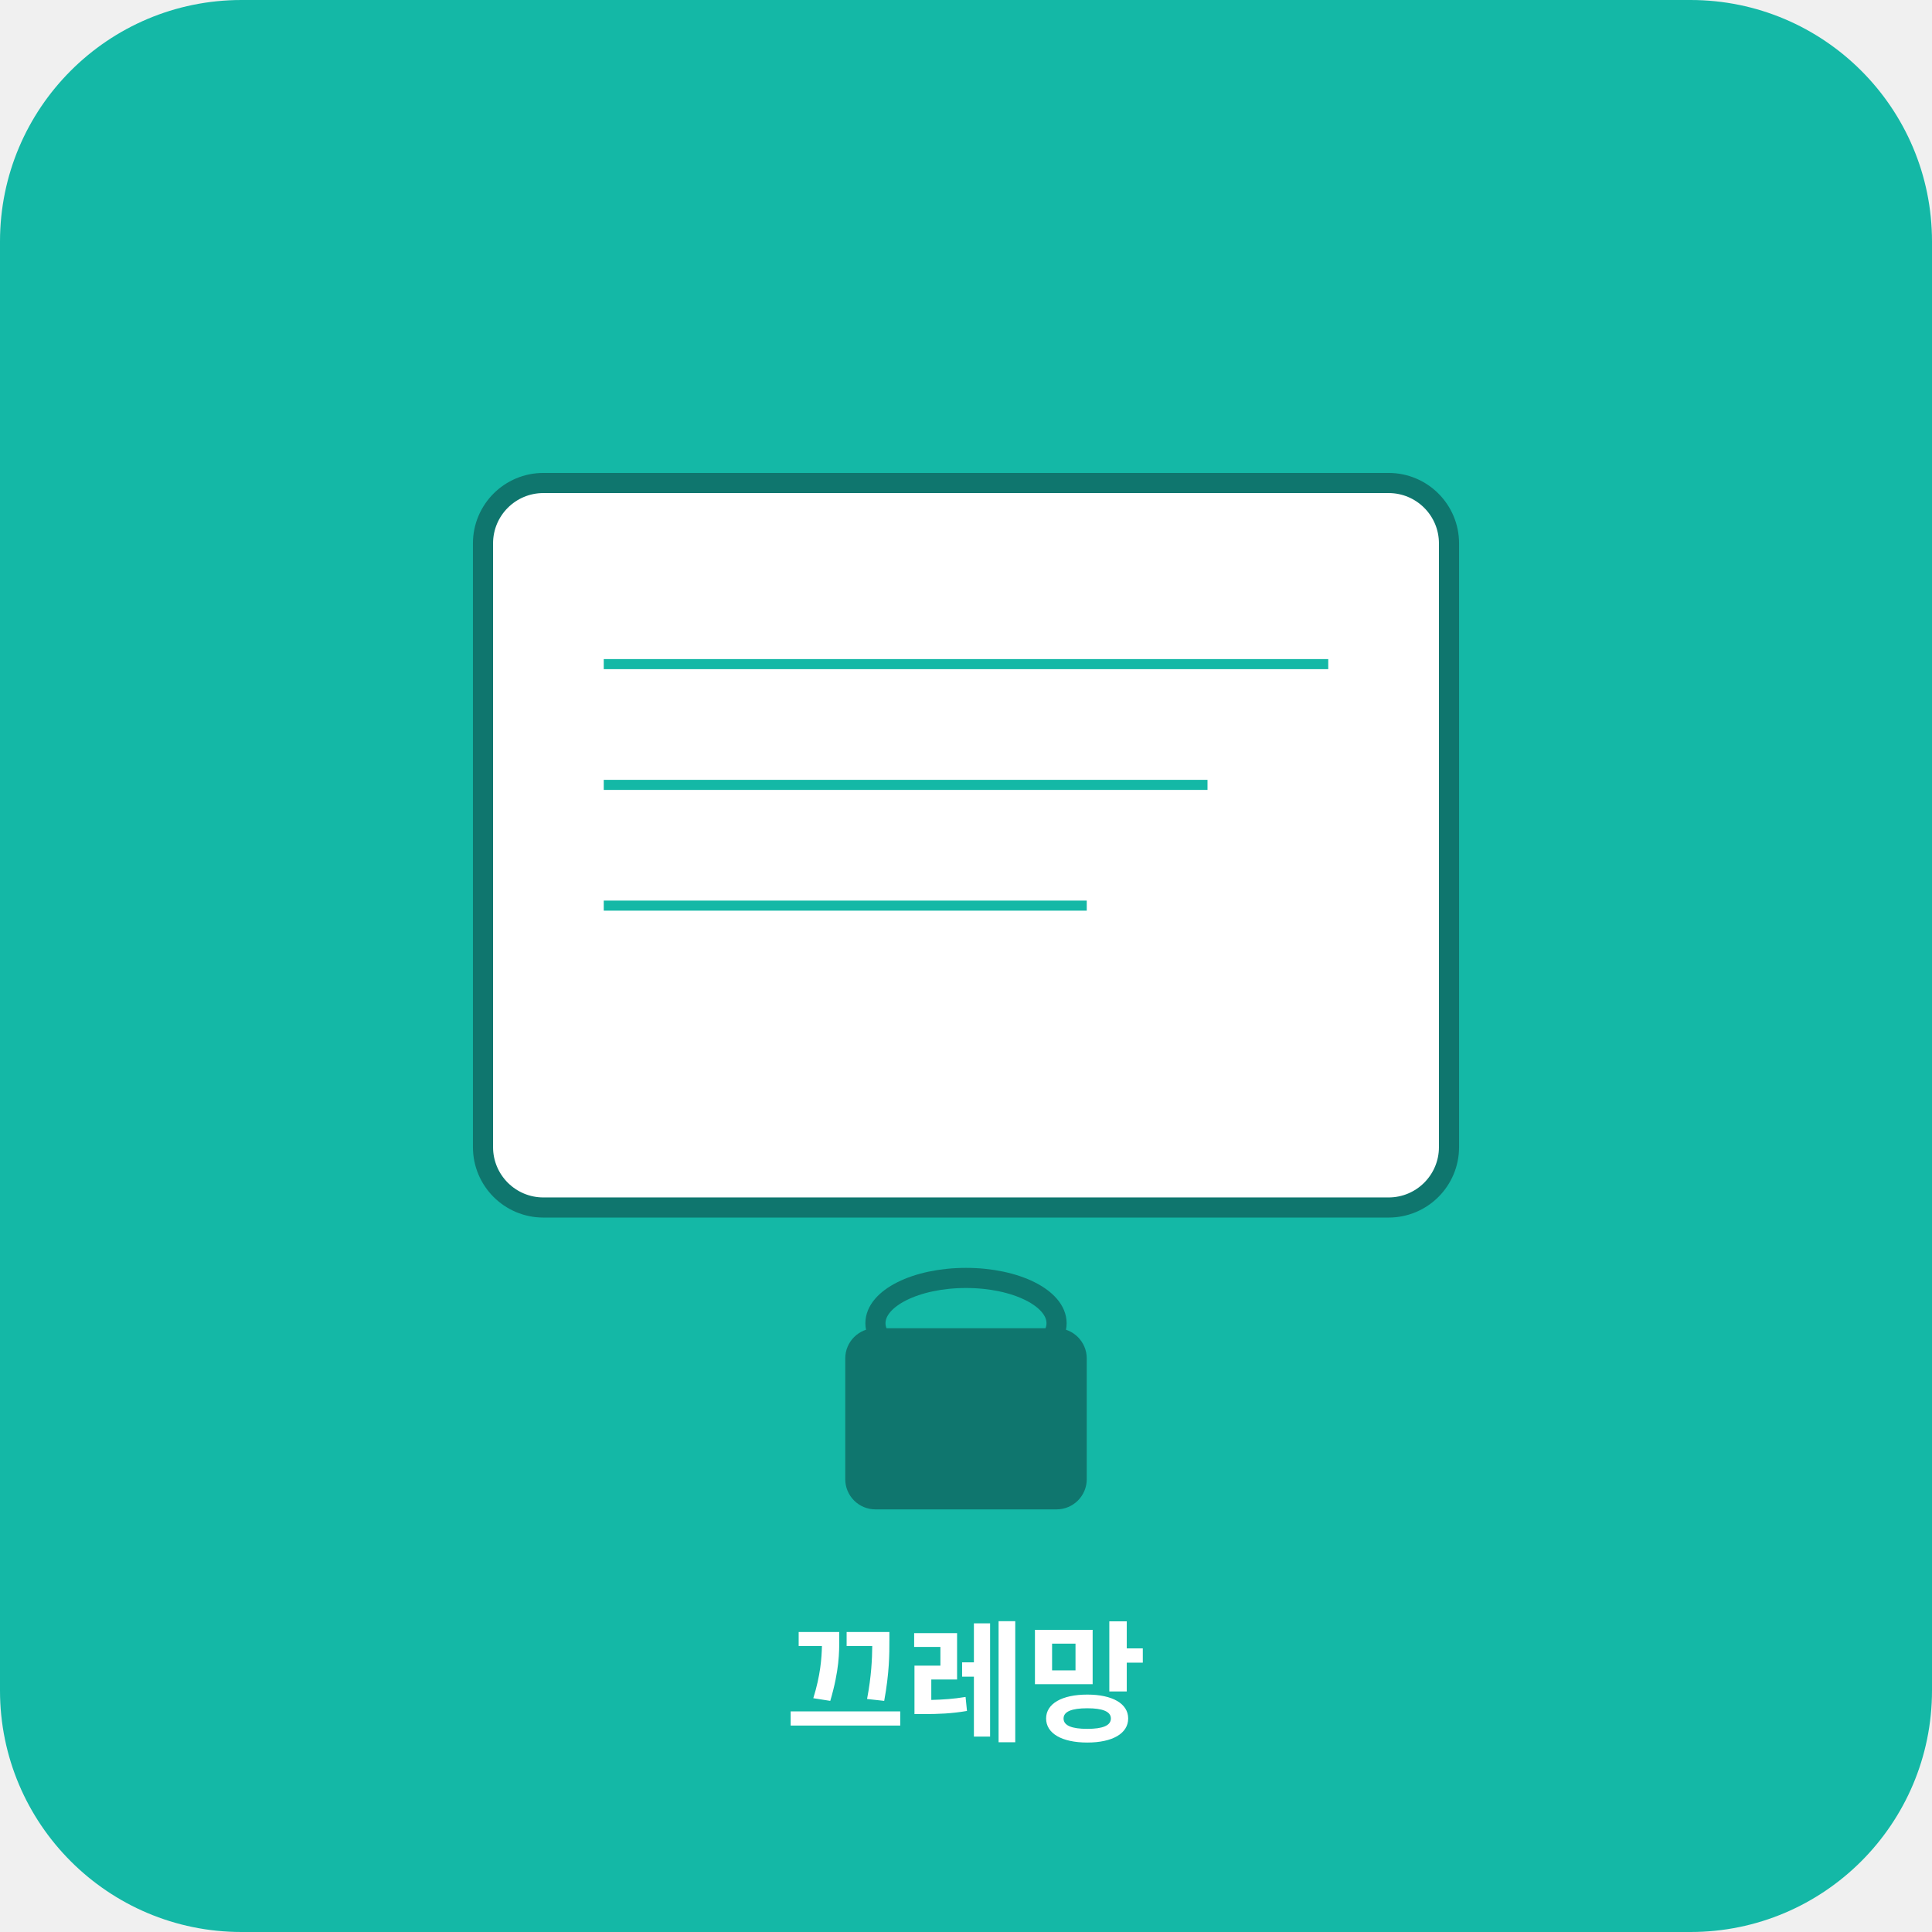
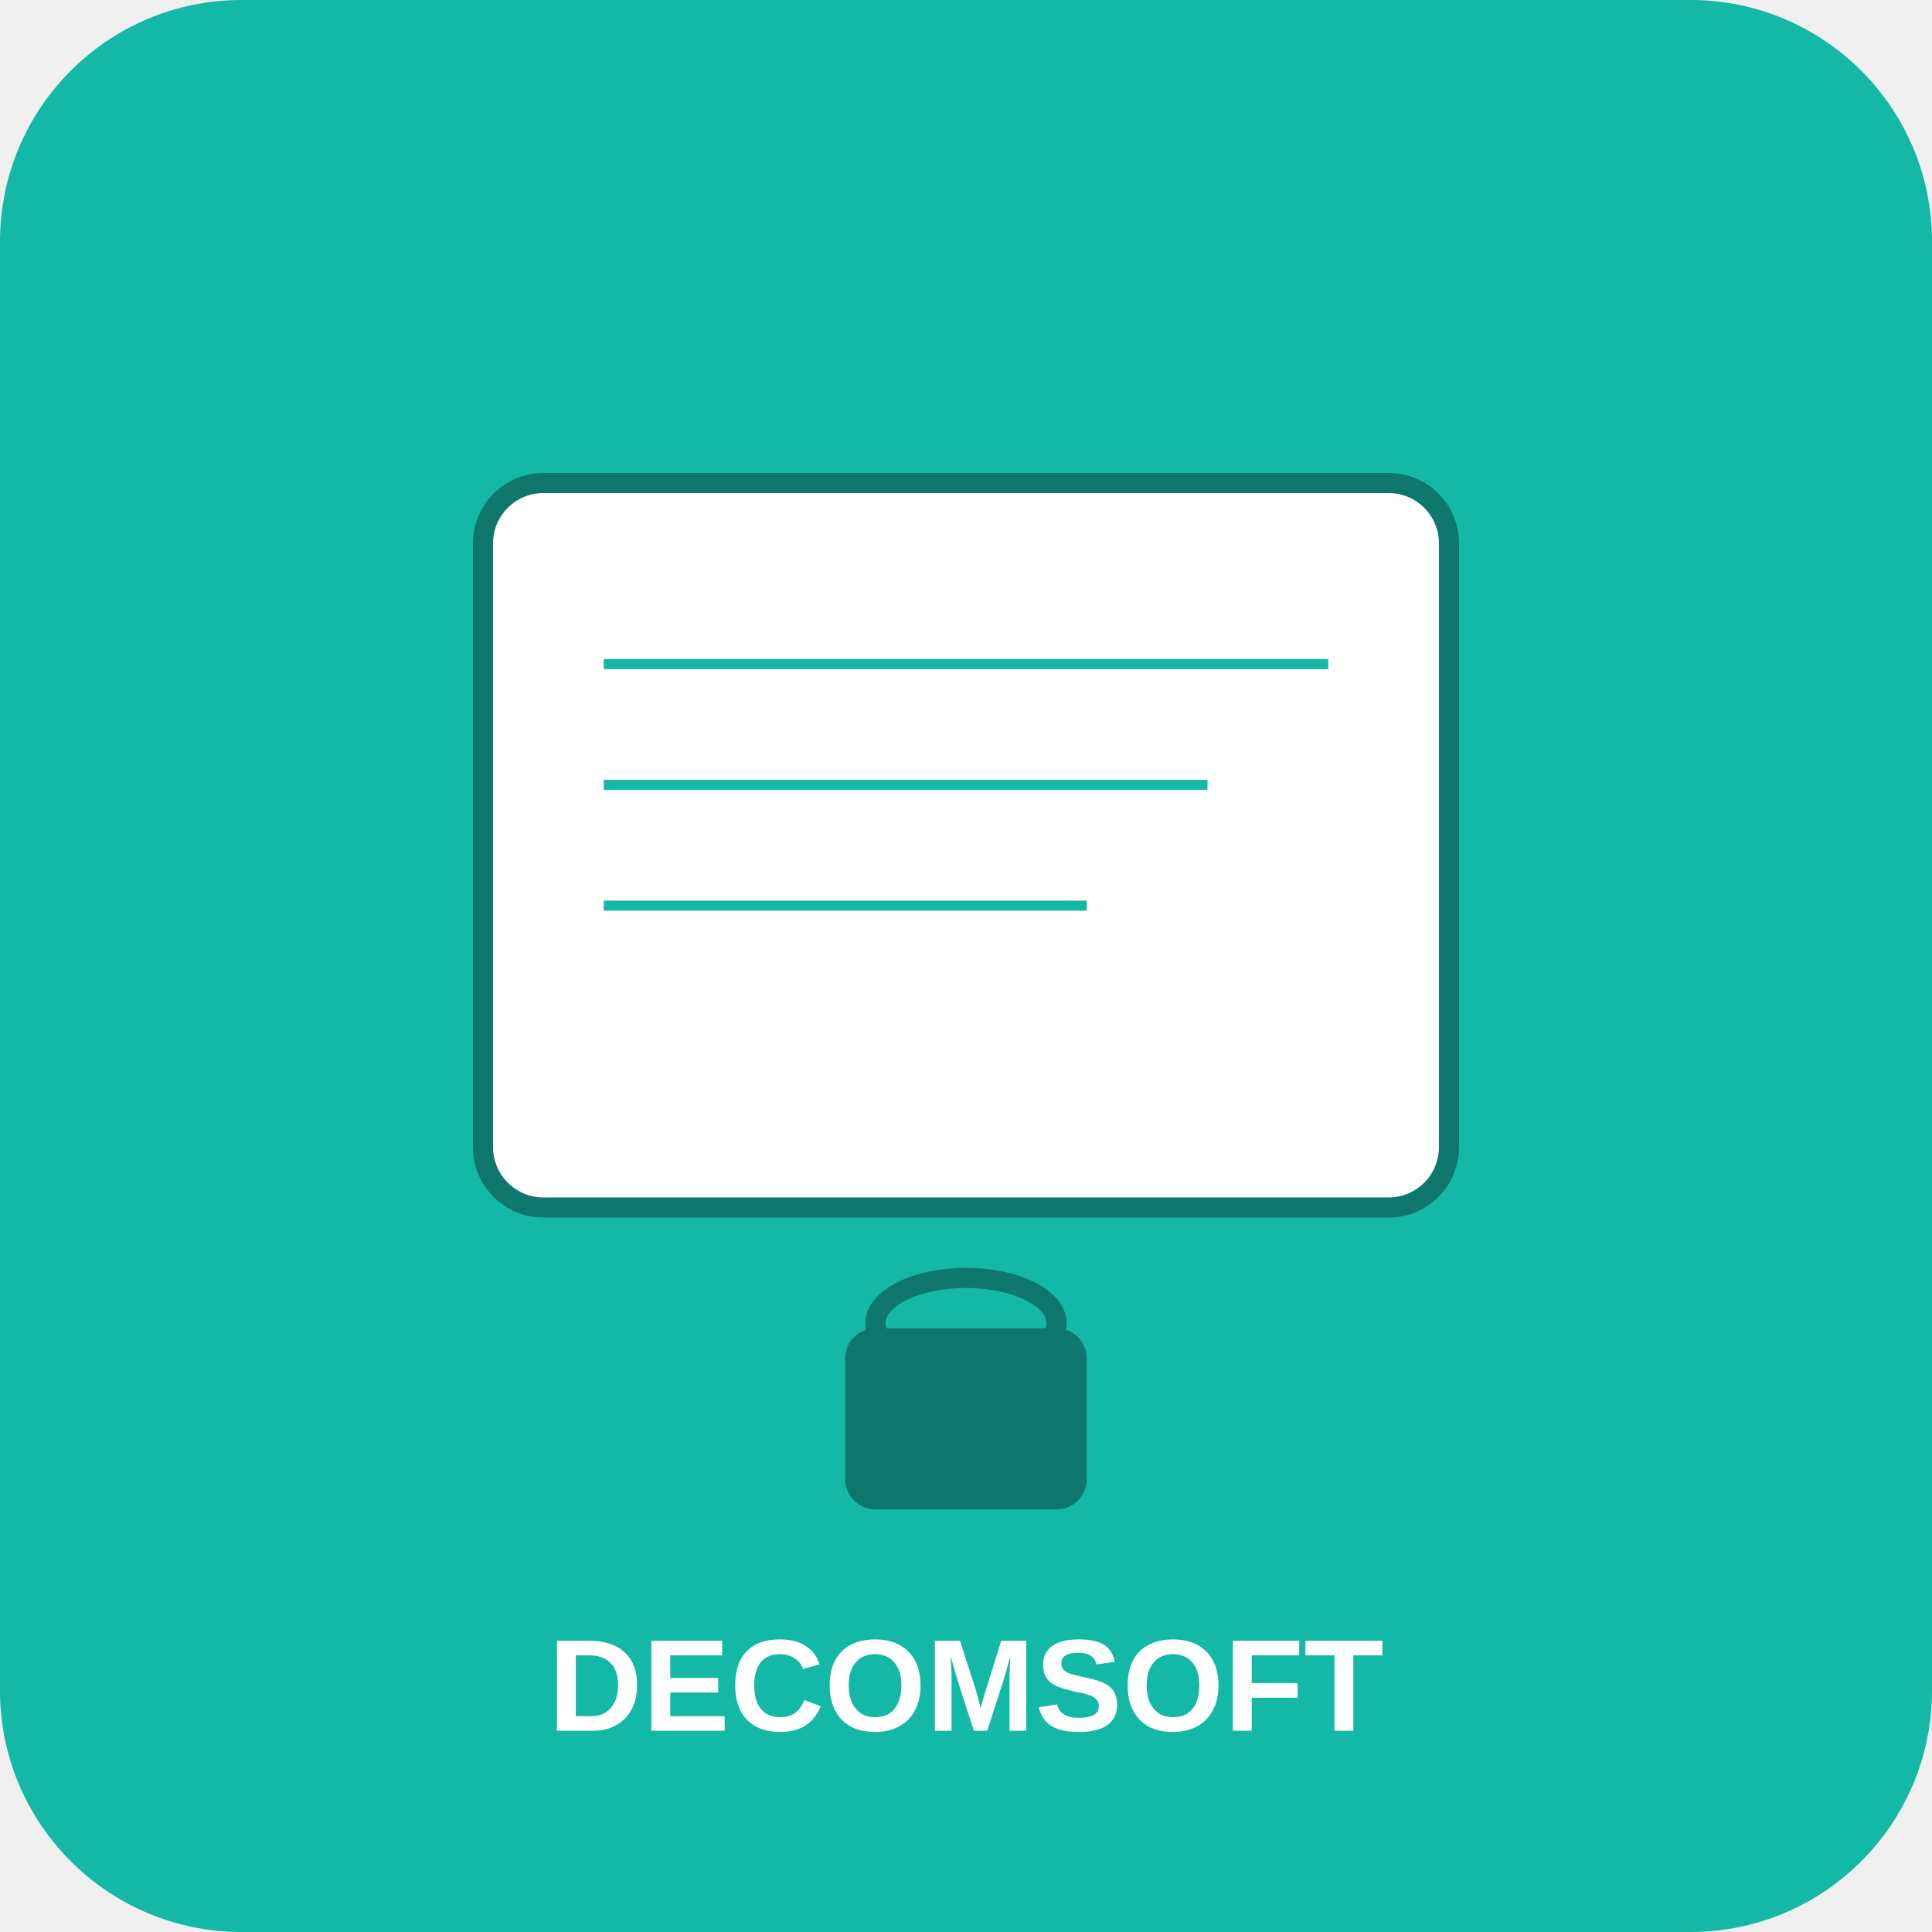
<svg xmlns="http://www.w3.org/2000/svg" width="192" height="192" viewBox="0 0 192 192">
  <rect width="192" height="192" fill="#14b8a6" rx="24" />
  <rect x="48" y="48" width="96" height="72" fill="#ffffff" rx="6" stroke="#0f766e" stroke-width="2" />
  <line x1="60" y1="66" x2="132" y2="66" stroke="#14b8a6" stroke-width="1" />
  <line x1="60" y1="78" x2="120" y2="78" stroke="#14b8a6" stroke-width="1" />
  <line x1="60" y1="90" x2="108" y2="90" stroke="#14b8a6" stroke-width="1" />
  <rect x="84" y="132" width="24" height="18" fill="#0f766e" rx="3" />
  <rect x="87" y="127" width="18" height="9" fill="none" stroke="#0f766e" stroke-width="2" rx="9" />
-   <text x="96" y="172" text-anchor="middle" fill="#ffffff" font-family="Arial, sans-serif" font-size="13" font-weight="bold">끄레망</text>
+   <text x="96" y="172" text-anchor="middle" fill="#ffffff" font-family="Arial, sans-serif" font-size="13" font-weight="bold">DECOMSOFT</text>
</svg>
